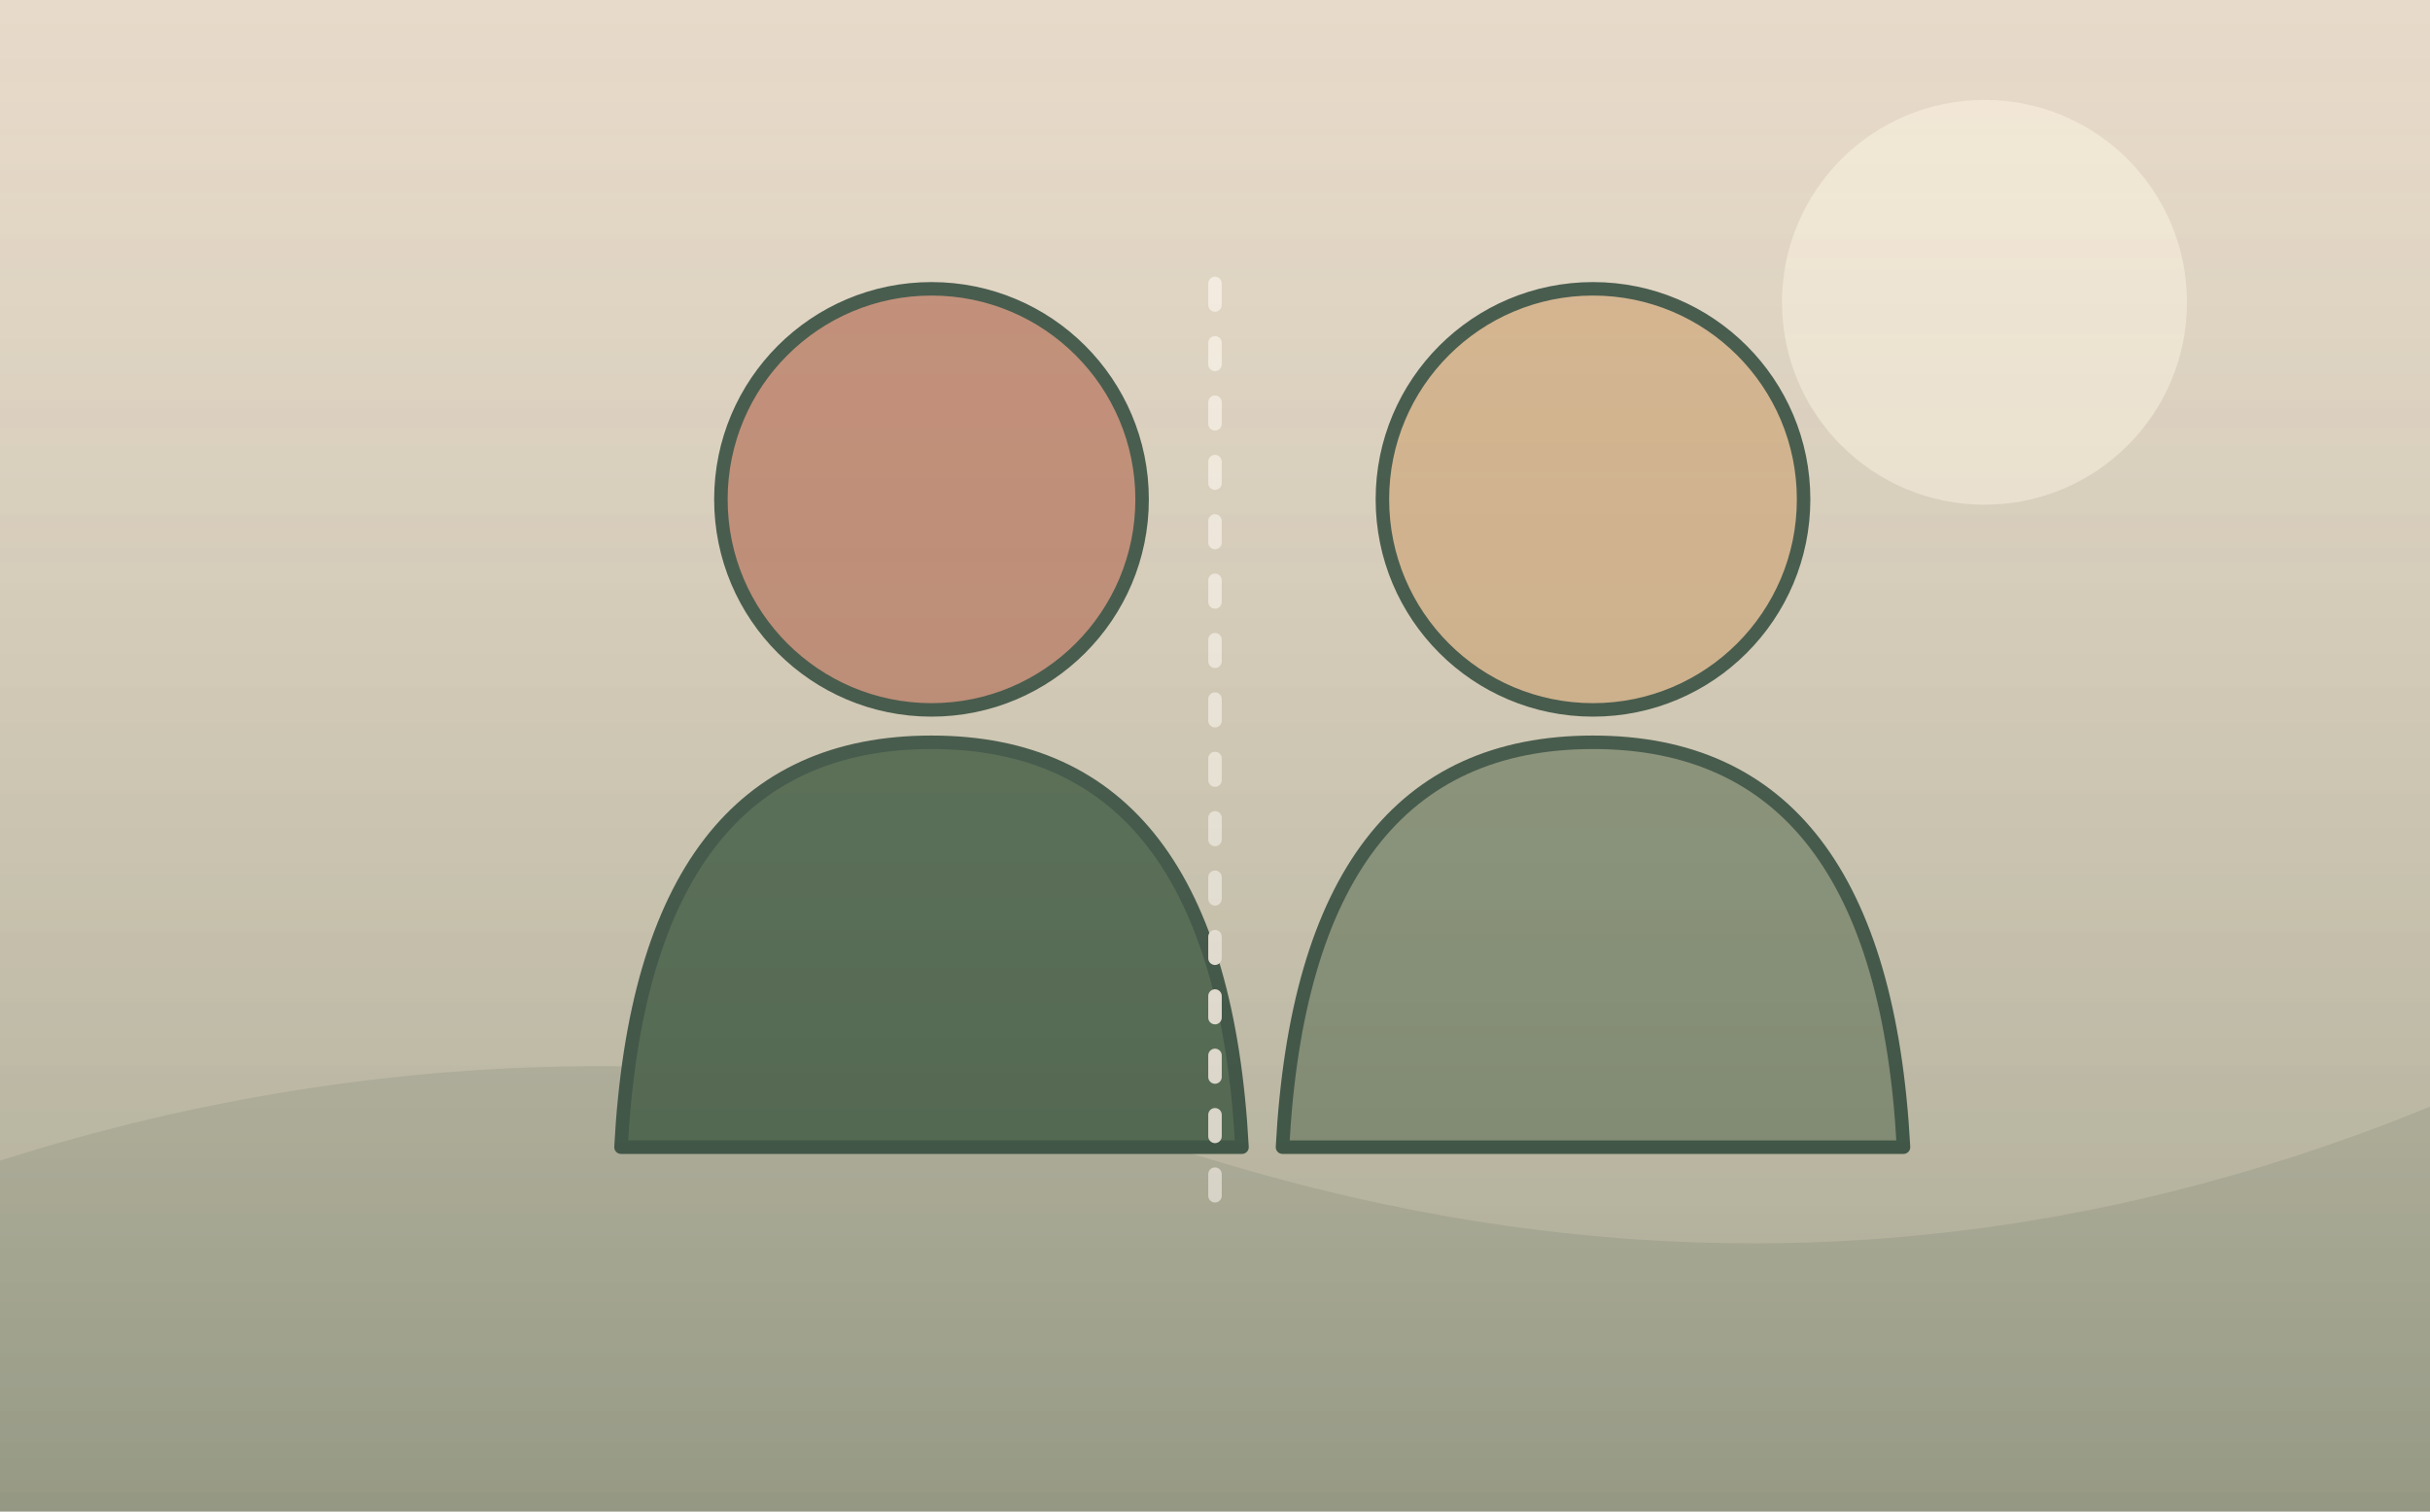
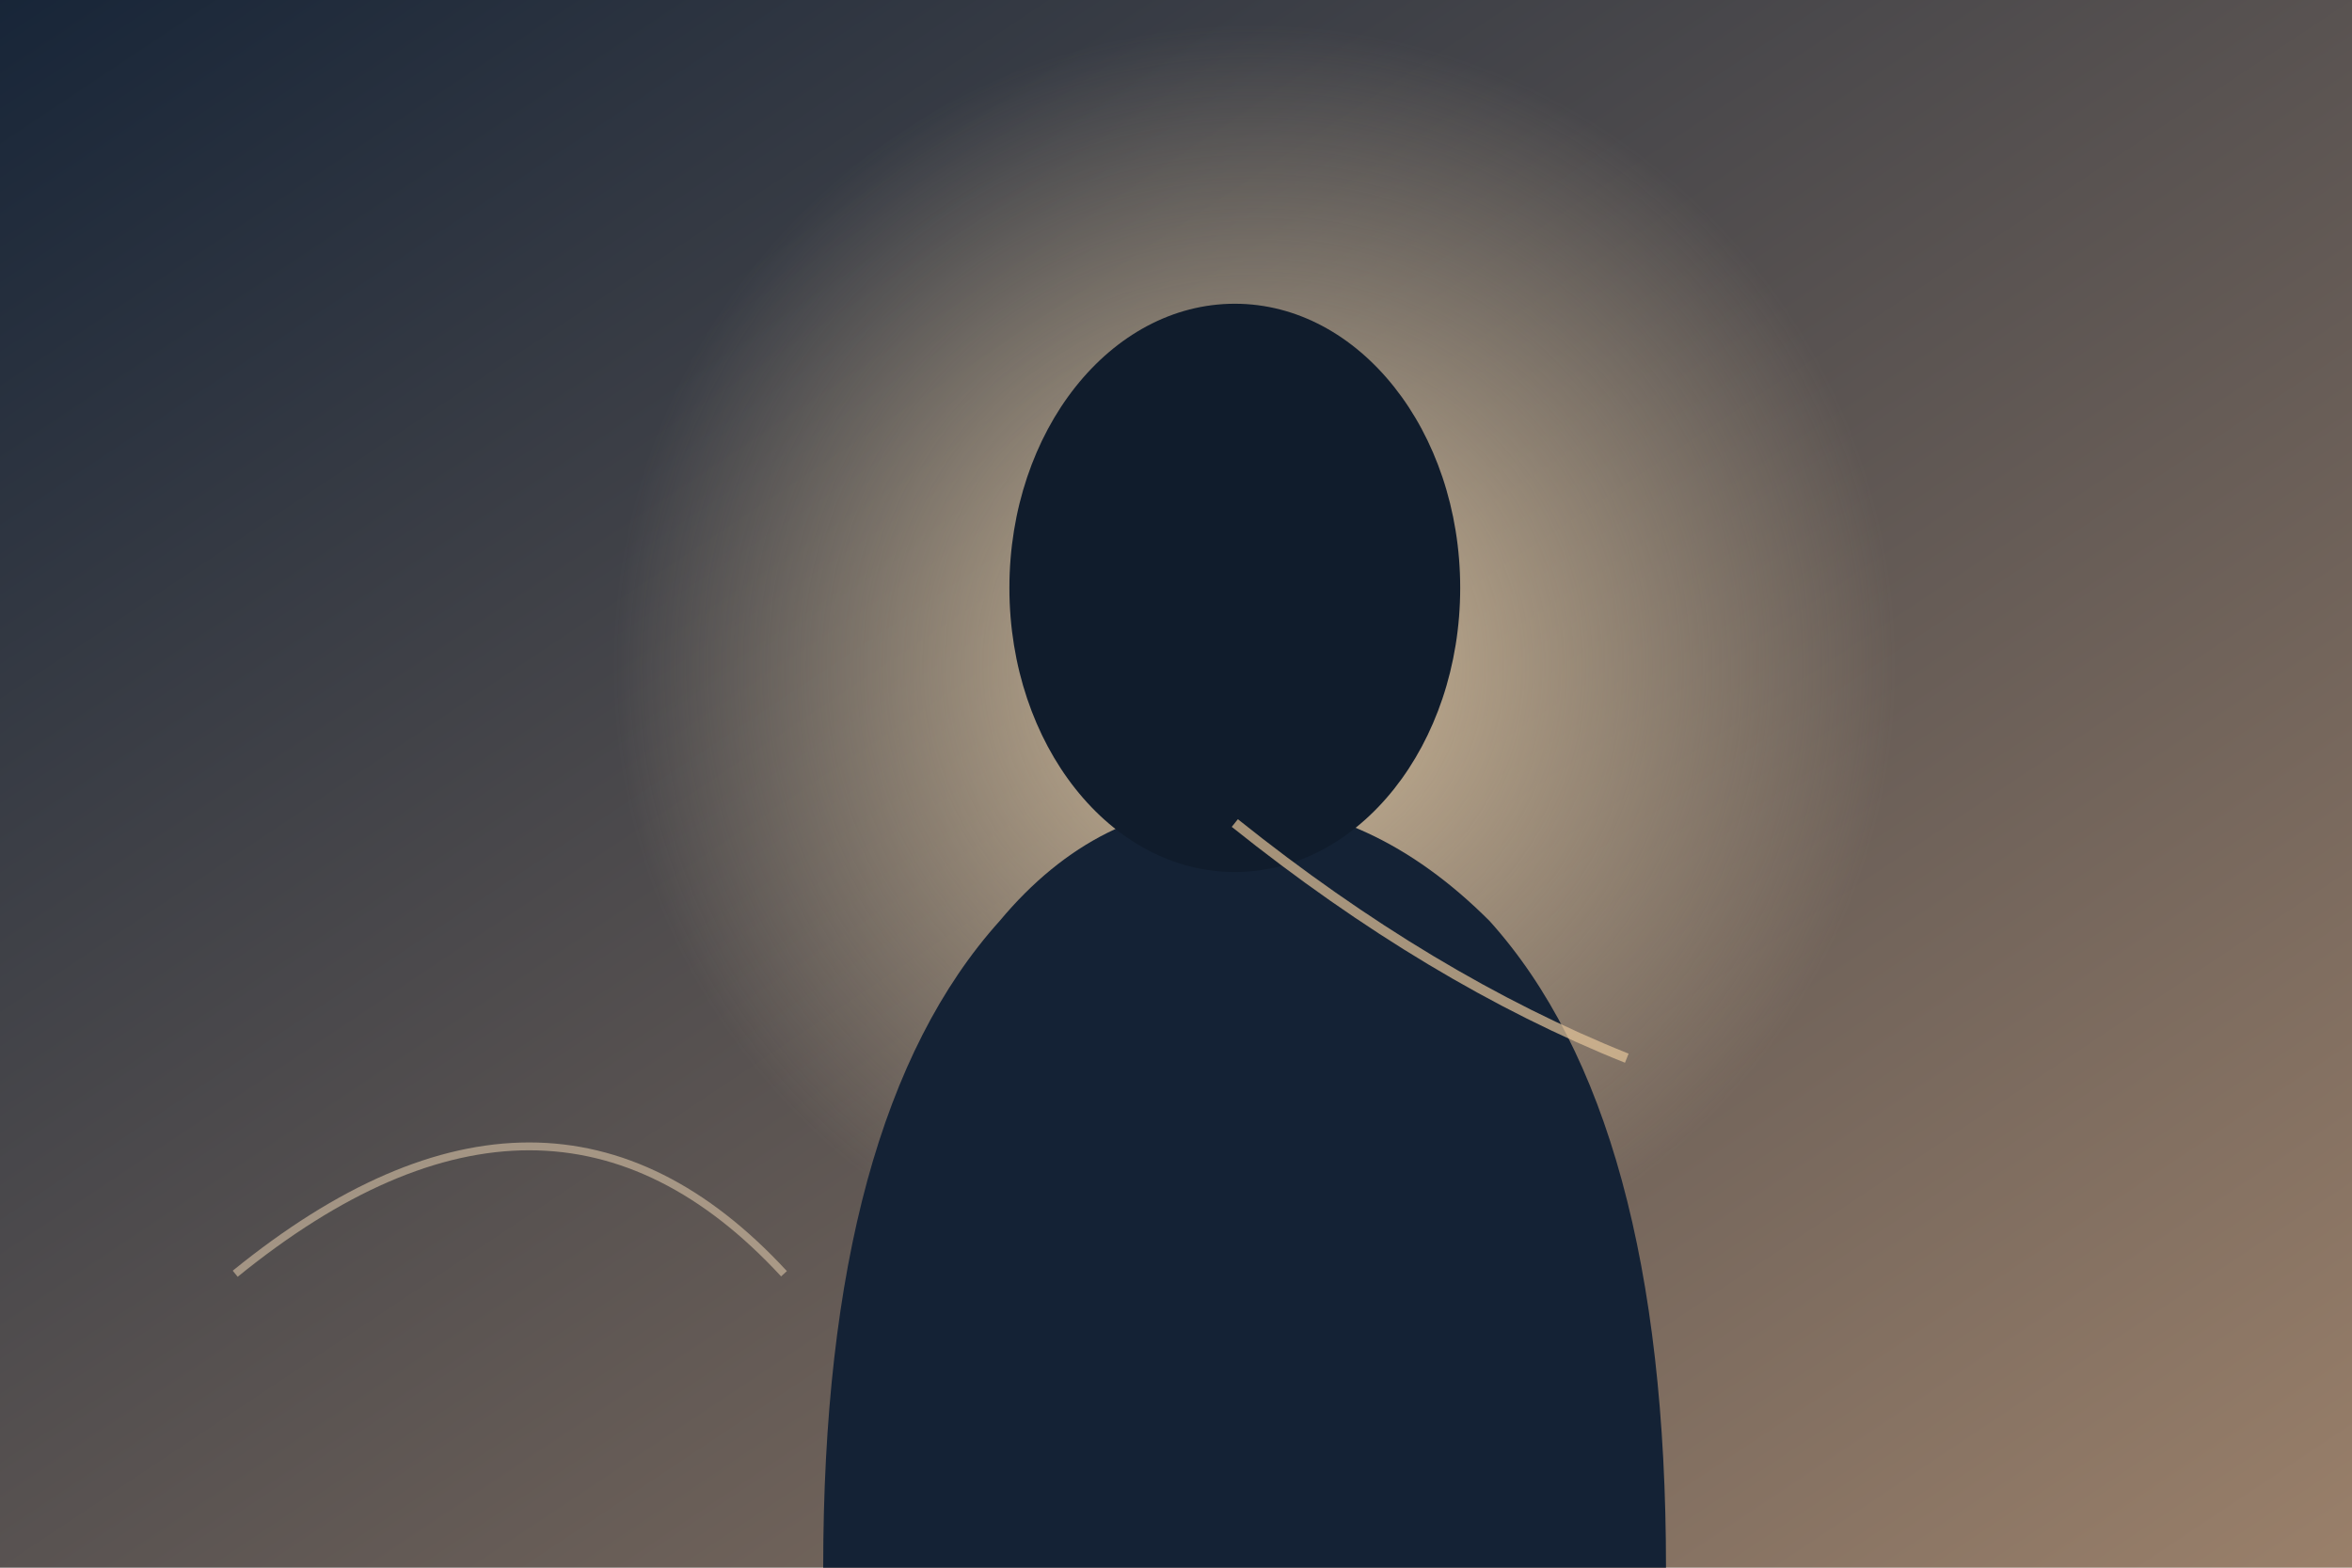
- <svg xmlns="http://www.w3.org/2000/svg" viewBox="0 0 900 560">
+ <svg xmlns="http://www.w3.org/2000/svg" viewBox="0 0 1200 800">
  <defs>
-     <linearGradient id="bg" x2="0" y2="1">
-       <stop stop-color="#e7d8c7" />
-       <stop offset="1" stop-color="#c7c2a9" />
+     <linearGradient id="p" x2="1" y2="1">
+       <stop stop-color="#172538" />
+       <stop offset="1" stop-color="#9a806a" />
    </linearGradient>
-     <linearGradient id="shade" x2="0" y2="1">
-       <stop stop-color="#fff" stop-opacity=".05" />
-       <stop offset="1" stop-color="#24382c" stop-opacity=".22" />
-     </linearGradient>
+     <radialGradient id="glow">
+       <stop stop-color="#f1d7ae" stop-opacity=".8" />
+       <stop offset="1" stop-color="#f1d7ae" stop-opacity="0" />
+     </radialGradient>
  </defs>
-   <rect width="900" height="560" fill="url(#bg)" />
-   <circle cx="735" cy="112" r="75" fill="#f7edda" opacity=".68" />
-   <path d="M0 430 Q220 360 450 430 T900 410 V560 H0Z" fill="#3c5242" opacity=".13" />
-   <g stroke="#3c5242" stroke-width="5" stroke-linecap="round" stroke-linejoin="round" fill="none">
-     <circle cx="345" cy="185" r="78" fill="#c18a72" />
-     <path d="M230 425q8-150 115-150t115 150Z" fill="#53694f" />
-     <circle cx="590" cy="185" r="78" fill="#d4b28a" />
-     <path d="M475 425q8-150 115-150t115 150Z" fill="#8a9277" />
-     <path d="M450 105v340" stroke="#f5ecdf" stroke-dasharray="8 14" />
-   </g>
-   <rect width="900" height="560" fill="url(#shade)" />
+   <rect width="1200" height="800" fill="url(#p)" />
+   <circle cx="640" cy="340" r="330" fill="url(#glow)" />
+   <path d="M420 800 Q420 570 510 470 Q560 410 630 410 Q700 410 760 470 Q850 570 850 800Z" fill="#142235" />
+   <ellipse cx="630" cy="300" rx="115" ry="145" fill="#101c2c" />
+   <path d="M630 420 Q730 500 830 540" fill="none" stroke="#e4c49a" stroke-width="5" opacity=".7" />
+   <path d="M120 650 Q280 520 400 650" fill="none" stroke="#d8c3a6" stroke-width="4" opacity=".6" />
</svg>
